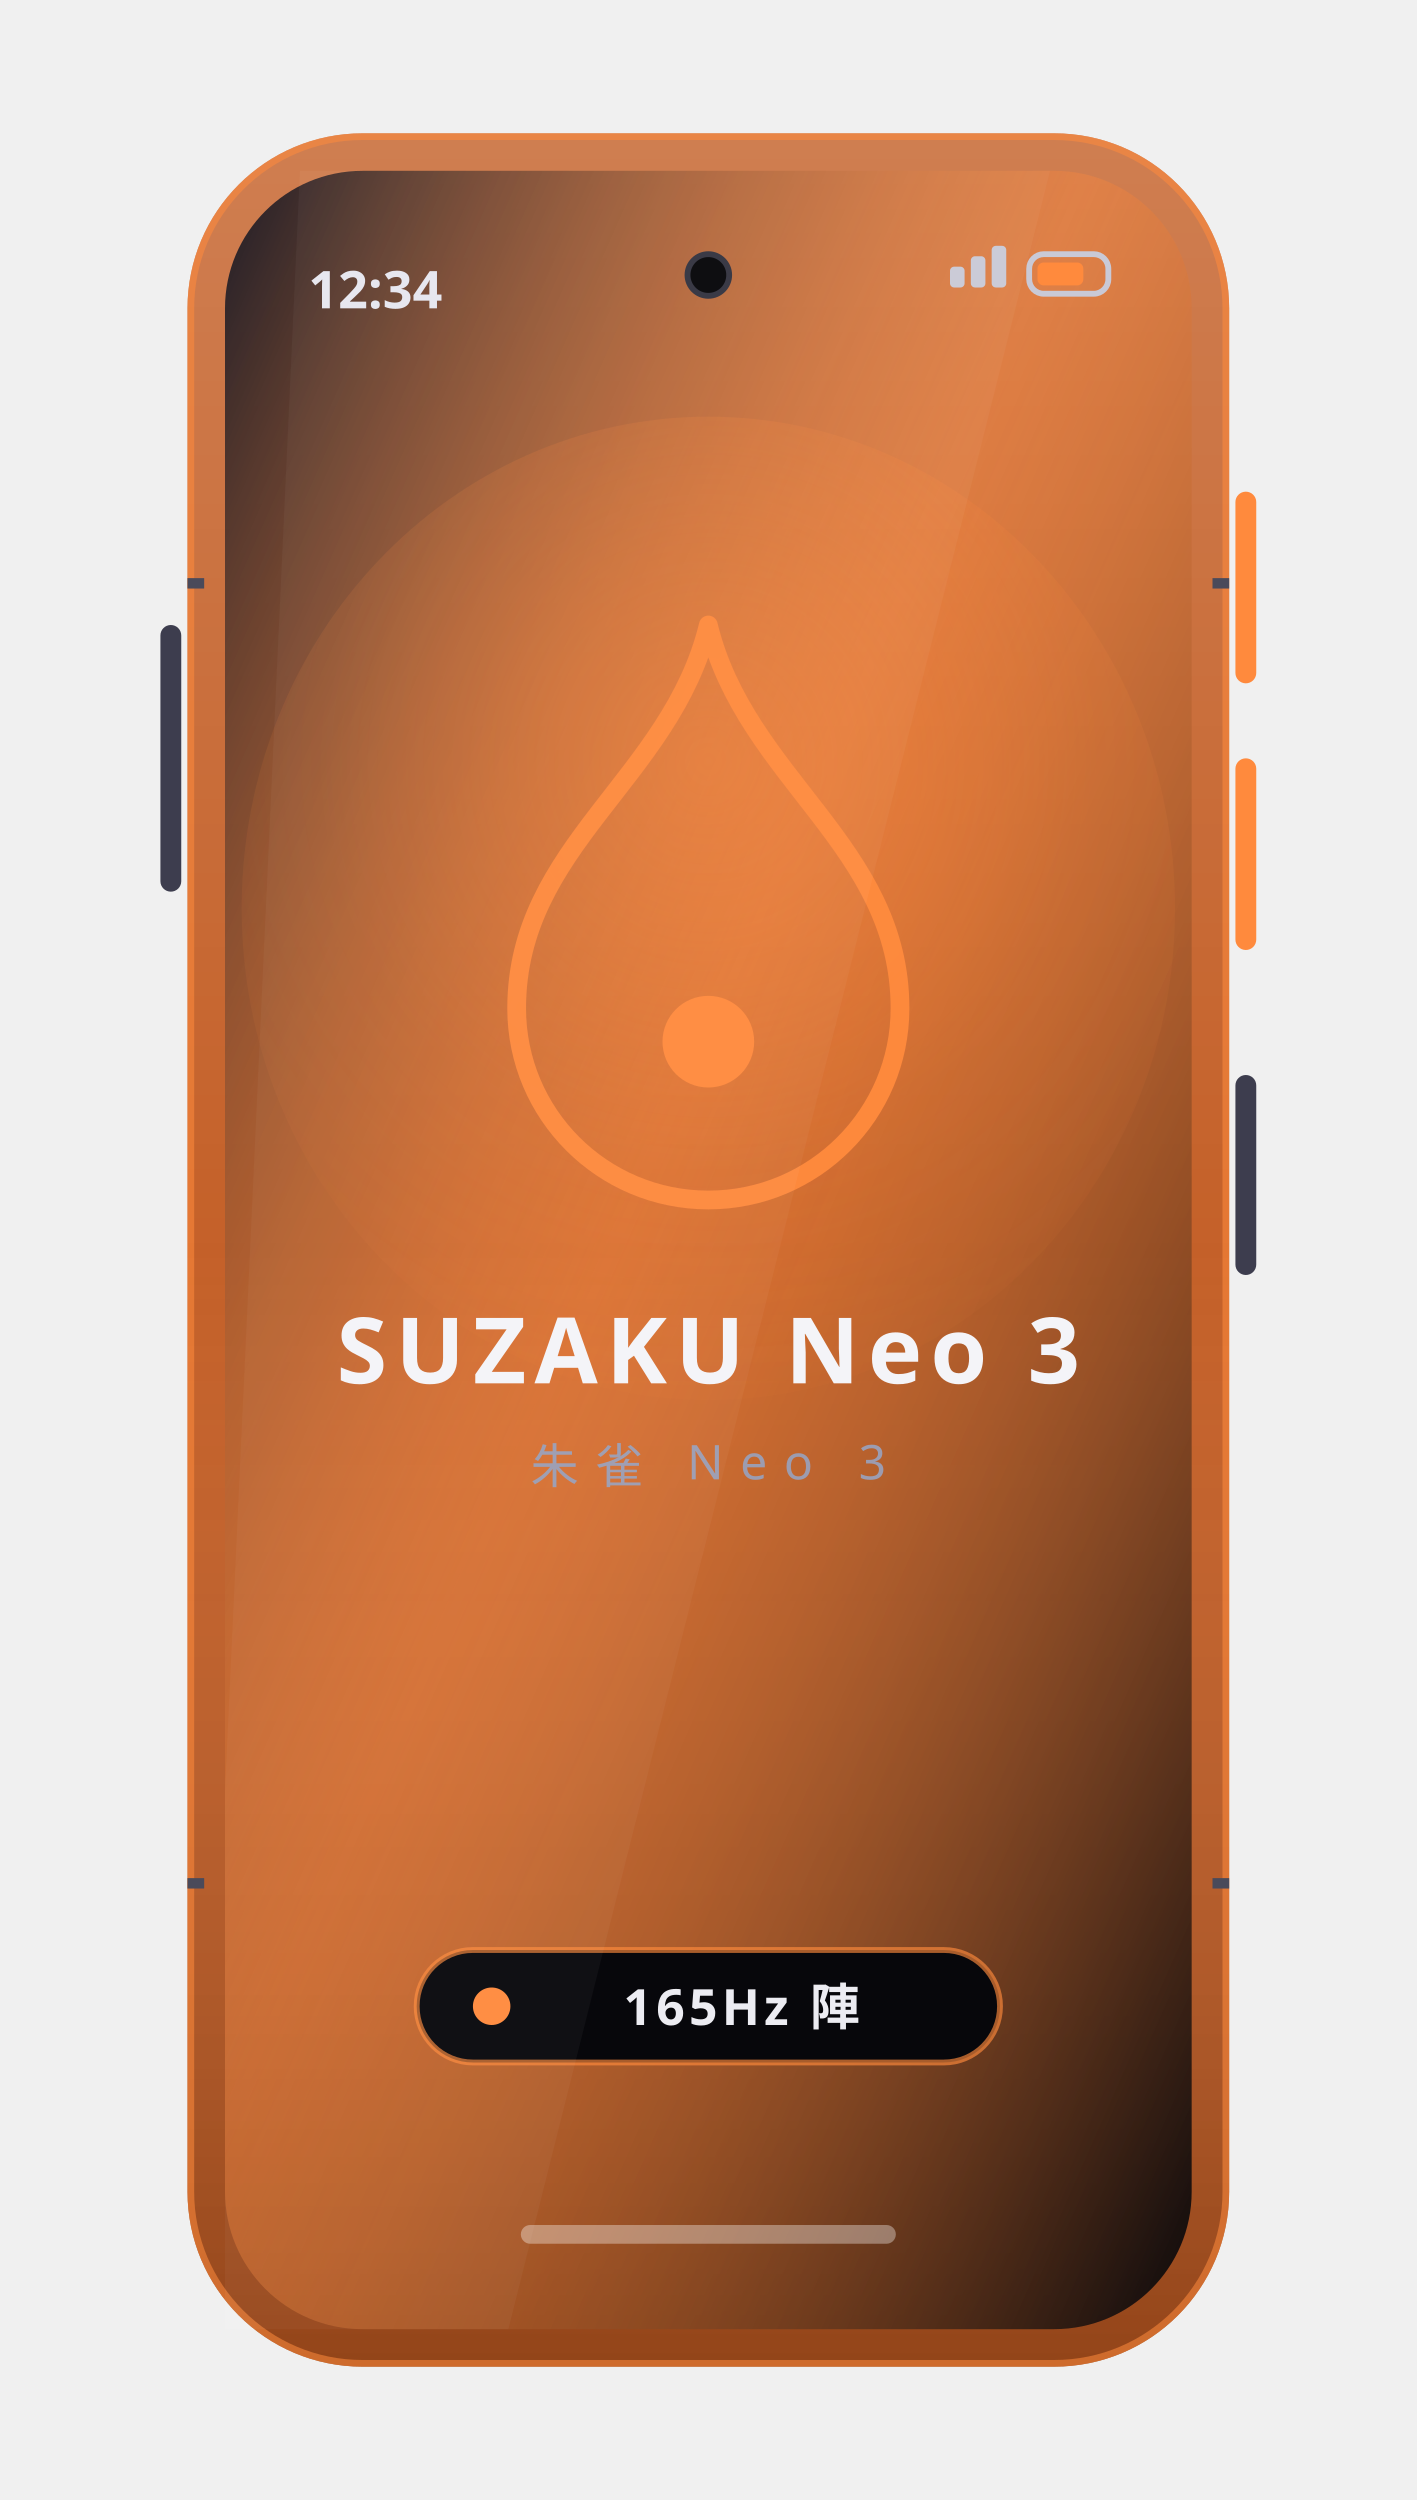
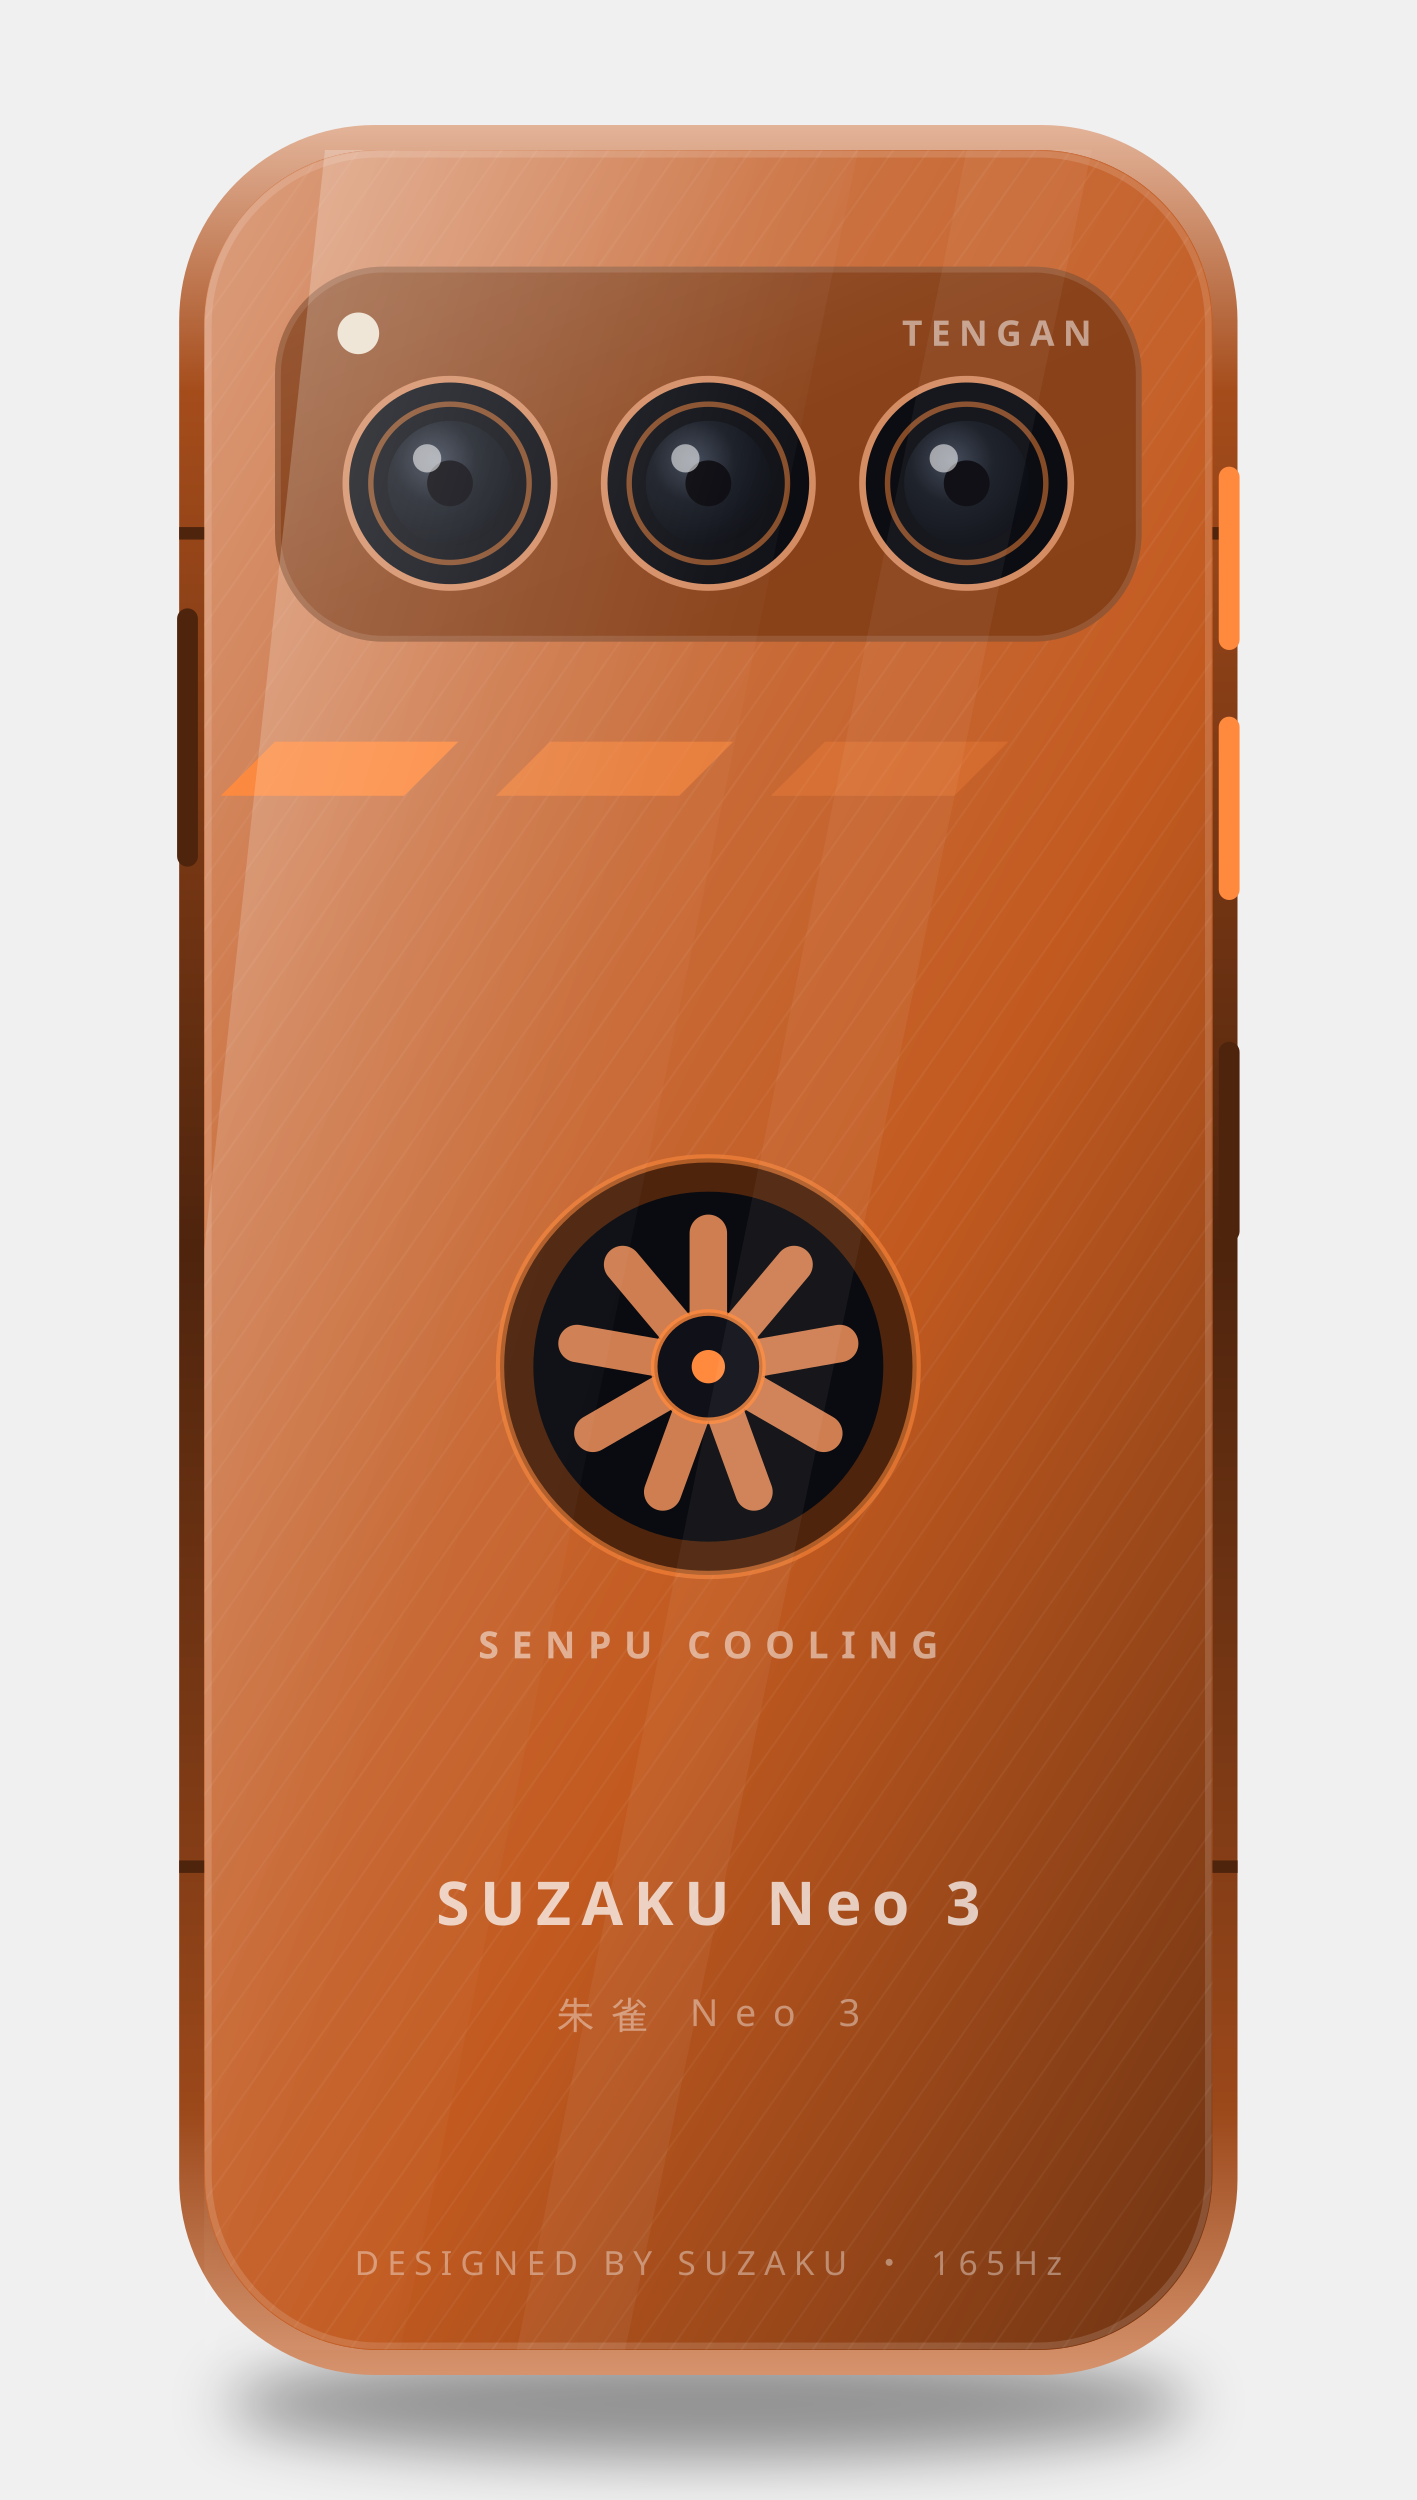
<svg xmlns="http://www.w3.org/2000/svg" viewBox="0 0 340 600" role="img" aria-label="SUZAKU Neo 3">
  <defs>
-     <linearGradient id="scrneo31" x1="0" y1="0" x2="1" y2="1">
-       <stop offset="0" stop-color="#1b1b26" />
-       <stop offset="0.45" stop-color="#ff8a3d" stop-opacity="0.34" />
-       <stop offset="1" stop-color="#07070b" />
+     <linearGradient id="bodyneo31" x1="0" y1="0" x2="0.9" y2="1">
+       <stop offset="0" stop-color="#dc9f7e" />
+       <stop offset="0.28" stop-color="#cc7444" />
+       <stop offset="0.62" stop-color="#c25a20" />
+       <stop offset="1" stop-color="#783814" />
    </linearGradient>
-     <radialGradient id="flareneo31" cx="0.5" cy="0.35" r="0.75">
-       <stop offset="0" stop-color="#ff8a3d" stop-opacity="0.42" />
-       <stop offset="0.55" stop-color="#ff8a3d" stop-opacity="0.12" />
-       <stop offset="1" stop-color="#ff8a3d" stop-opacity="0" />
+     <linearGradient id="frameneo31" x1="0" y1="0" x2="0" y2="1">
+       <stop offset="0" stop-color="#e4b59b" />
+       <stop offset="0.12" stop-color="#a54c1b" />
+       <stop offset="0.5" stop-color="#4e240d" />
+       <stop offset="0.88" stop-color="#9b481a" />
+       <stop offset="1" stop-color="#d7946e" />
+     </linearGradient>
+     <radialGradient id="lensneo31" cx="0.38" cy="0.32" r="0.95">
+       <stop offset="0" stop-color="#3c4454" />
+       <stop offset="0.35" stop-color="#141821" />
+       <stop offset="1" stop-color="#04040a" />
    </radialGradient>
-     <linearGradient id="metalneo31" x1="0" y1="0" x2="0" y2="1">
-       <stop offset="0" stop-color="#ffffff" stop-opacity="0.22" />
-       <stop offset="0.5" stop-color="#ffffff" stop-opacity="0.04" />
-       <stop offset="1" stop-color="#000000" stop-opacity="0.25" />
+     <linearGradient id="sheenneo31" x1="0" y1="0" x2="1" y2="1">
+       <stop offset="0" stop-color="#ffffff" stop-opacity="0.28" />
+       <stop offset="0.5" stop-color="#ffffff" stop-opacity="0.03" />
+       <stop offset="1" stop-color="#ffffff" stop-opacity="0" />
    </linearGradient>
+     <pattern id="texneo31" width="7" height="7" patternUnits="userSpaceOnUse" patternTransform="rotate(35)">
+       <path d="M0 0 V7" stroke="#ffffff" stroke-opacity="0.045" stroke-width="1" />
+     </pattern>
+     <filter id="softneo31" x="-40%" y="-40%" width="180%" height="180%">
+       <feGaussianBlur stdDeviation="7" />
+     </filter>
  </defs>
-   <rect x="45" y="32" width="250" height="536" rx="42" fill="#c25a20" />
-   <rect x="45" y="32" width="250" height="536" rx="42" fill="url(#metalneo31)" />
-   <rect x="45.8" y="32.8" width="248.4" height="534.4" rx="41.2" fill="none" stroke="#ff8a3d" stroke-opacity="0.55" stroke-width="1.6" />
-   <path d="M45 140 h4 M45 452 h4 M291 140 h4 M291 452 h4" stroke="#4a4a5a" stroke-width="2.5" />
-   <rect x="54" y="41" width="232" height="518" rx="33" fill="url(#scrneo31)" />
-   <ellipse cx="170" cy="218" rx="112" ry="118" fill="url(#flareneo31)" />
-   <circle cx="170" cy="66" r="5" fill="#050508" stroke="#33333f" stroke-width="1.4" />
-   <text x="74" y="74" font-family="'Noto Sans JP',sans-serif" font-size="12.5" font-weight="700" fill="#e6e6ee">12:34</text>
-   <rect x="228" y="64" width="3.5" height="5" rx="1" fill="#c9c9d6" />
-   <rect x="233" y="61.5" width="3.5" height="7.5" rx="1" fill="#c9c9d6" />
-   <rect x="238" y="59" width="3.5" height="10" rx="1" fill="#c9c9d6" />
-   <rect x="247" y="61" width="19" height="9.5" rx="3.5" fill="none" stroke="#c9c9d6" stroke-width="1.4" />
-   <rect x="249" y="63" width="11" height="5.5" rx="1.5" fill="#ff8a3d" />
-   <path d="M170 150 c-9 37 -46 53 -46 92 a46 46 0 0 0 92 0 c0 -39 -37 -55 -46 -92z" fill="none" stroke="#ff8a3d" stroke-width="4.5" stroke-linejoin="round" opacity="0.95" />
-   <circle cx="170" cy="250" r="11" fill="#ff8a3d" />
-   <text x="170" y="332" font-family="'Noto Sans JP',sans-serif" font-size="22" font-weight="800" fill="#f4f4f8" text-anchor="middle" letter-spacing="2">SUZAKU Neo 3</text>
-   <text x="170" y="356" font-family="'Noto Sans JP',sans-serif" font-size="11.5" fill="#9c9cb0" text-anchor="middle" letter-spacing="4">朱雀 Neo 3</text>
-   <rect x="100" y="468" width="140" height="27" rx="13.5" fill="#07070b" stroke="#ff8a3d" stroke-opacity="0.65" stroke-width="1.4" />
-   <circle cx="118" cy="481.5" r="4.5" fill="#ff8a3d" />
-   <text x="178" y="486" font-family="'Noto Sans JP',sans-serif" font-size="12" font-weight="700" fill="#ececf2" text-anchor="middle" letter-spacing="1">165Hz 陣</text>
-   <rect x="125" y="534" width="90" height="4.5" rx="2.25" fill="#ffffff" opacity="0.35" />
-   <path d="M72 41 L252 41 L122 559 L54 559 L54 430 Z" fill="#ffffff" opacity="0.038" />
-   <rect x="296.5" y="118" width="5" height="46" rx="2.5" fill="#ff8a3d" />
-   <rect x="296.5" y="182" width="5" height="46" rx="2.5" fill="#ff8a3d" />
-   <rect x="296.5" y="258" width="5" height="48" rx="2.5" fill="#3d3d4e" />
-   <rect x="38.5" y="150" width="5" height="64" rx="2.5" fill="#3d3d4e" />
+   <ellipse cx="170" cy="577" rx="116" ry="13" fill="#000000" opacity="0.4" filter="url(#softneo31)" />
+   <rect x="43" y="30" width="254" height="540" rx="47" fill="url(#frameneo31)" />
+   <rect x="49" y="36" width="242" height="528" rx="42" fill="#c25a20" />
+   <rect x="49" y="36" width="242" height="528" rx="42" fill="url(#bodyneo31)" />
+   <rect x="49" y="36" width="242" height="528" rx="42" fill="url(#texneo31)" />
+   <rect x="50" y="37" width="240" height="526" rx="41" fill="none" stroke="#ffffff" stroke-opacity="0.14" stroke-width="1.6" />
+   <path d="M43 128 h6 M43 448 h6 M291 128 h6 M291 448 h6" stroke="#4e240d" stroke-width="3" />
+   <rect x="66" y="64" width="208" height="90" rx="26" fill="#883f16" />
+   <rect x="66" y="64" width="208" height="90" rx="26" fill="url(#sheenneo31)" opacity="0.5" />
+   <rect x="66.7" y="64.7" width="206.6" height="88.6" rx="25.3" fill="none" stroke="#ffffff" stroke-opacity="0.12" stroke-width="1.4" />
+   <circle cx="86" cy="80" r="5" fill="#f4efdf" opacity="0.9" />
+   <text x="262" y="83" font-family="'Noto Sans JP',sans-serif" font-size="8.5" font-weight="700" fill="#ffffff" opacity="0.5" text-anchor="end" letter-spacing="2">TENGAN</text>
+   <circle cx="108" cy="116" r="25" fill="#0b0d13" stroke="#d48c63" stroke-width="1.6" />
+   <circle cx="108" cy="116" r="19" fill="none" stroke="#ff8a3d" stroke-opacity="0.5" stroke-width="1.3" />
+   <circle cx="108" cy="116" r="15" fill="url(#lensneo31)" />
+   <circle cx="108" cy="116" r="5.5" fill="#04040a" />
+   <circle cx="102.5" cy="110" r="3.4" fill="#ffffff" opacity="0.55" />
+   <circle cx="170" cy="116" r="25" fill="#0b0d13" stroke="#d48c63" stroke-width="1.6" />
+   <circle cx="170" cy="116" r="19" fill="none" stroke="#ff8a3d" stroke-opacity="0.5" stroke-width="1.3" />
+   <circle cx="170" cy="116" r="15" fill="url(#lensneo31)" />
+   <circle cx="170" cy="116" r="5.5" fill="#04040a" />
+   <circle cx="164.5" cy="110" r="3.4" fill="#ffffff" opacity="0.55" />
+   <circle cx="232" cy="116" r="25" fill="#0b0d13" stroke="#d48c63" stroke-width="1.6" />
+   <circle cx="232" cy="116" r="19" fill="none" stroke="#ff8a3d" stroke-opacity="0.5" stroke-width="1.3" />
+   <circle cx="232" cy="116" r="15" fill="url(#lensneo31)" />
+   <circle cx="232" cy="116" r="5.5" fill="#04040a" />
+   <circle cx="226.5" cy="110" r="3.4" fill="#ffffff" opacity="0.55" />
+   <path d="M66 178 h44 l-13 13 h-44 z" fill="#ff8a3d" opacity="0.92" />
+   <path d="M132 178 h44 l-13 13 h-44 z" fill="#ff8a3d" opacity="0.55" />
+   <path d="M198 178 h44 l-13 13 h-44 z" fill="#ff8a3d" opacity="0.28" />
+   <circle cx="170" cy="328" r="50" fill="#4e240d" />
+   <circle cx="170" cy="328" r="50" fill="none" stroke="#ff8a3d" stroke-opacity="0.55" stroke-width="2" />
+   <circle cx="170" cy="328" r="42" fill="#0a0b10" />
+   <path d="M170 328 L170 296" stroke="#cf7e51" stroke-width="9" stroke-linecap="round" transform="rotate(0 170 328)" />
+   <path d="M170 328 L170 296" stroke="#cf7e51" stroke-width="9" stroke-linecap="round" transform="rotate(40 170 328)" />
+   <path d="M170 328 L170 296" stroke="#cf7e51" stroke-width="9" stroke-linecap="round" transform="rotate(80 170 328)" />
+   <path d="M170 328 L170 296" stroke="#cf7e51" stroke-width="9" stroke-linecap="round" transform="rotate(120 170 328)" />
+   <path d="M170 328 L170 296" stroke="#cf7e51" stroke-width="9" stroke-linecap="round" transform="rotate(160 170 328)" />
+   <path d="M170 328 L170 296" stroke="#cf7e51" stroke-width="9" stroke-linecap="round" transform="rotate(200 170 328)" />
+   <path d="M170 328 L170 296" stroke="#cf7e51" stroke-width="9" stroke-linecap="round" transform="rotate(240 170 328)" />
+   <path d="M170 328 L170 296" stroke="#cf7e51" stroke-width="9" stroke-linecap="round" transform="rotate(280 170 328)" />
+   <path d="M170 328 L170 296" stroke="#cf7e51" stroke-width="9" stroke-linecap="round" transform="rotate(320 170 328)" />
+   <circle cx="170" cy="328" r="13" fill="#101018" stroke="#ff8a3d" stroke-opacity="0.8" stroke-width="1.6" />
+   <circle cx="170" cy="328" r="4" fill="#ff8a3d" />
+   <text x="170" y="398" font-family="'Noto Sans JP',sans-serif" font-size="9" font-weight="700" fill="#ffffff" opacity="0.5" text-anchor="middle" letter-spacing="3">SENPU COOLING</text>
+   <text x="170" y="462" font-family="'Noto Sans JP',sans-serif" font-size="14.5" font-weight="800" fill="#ffffff" opacity="0.72" text-anchor="middle" letter-spacing="2.5">SUZAKU Neo 3</text>
+   <text x="170" y="487" font-family="'Noto Sans JP',sans-serif" font-size="9" fill="#ffffff" opacity="0.4" text-anchor="middle" letter-spacing="4">朱雀 Neo 3</text>
+   <text x="170" y="546" font-family="'Noto Sans JP',sans-serif" font-size="8" fill="#ffffff" opacity="0.38" text-anchor="middle" letter-spacing="2">DESIGNED BY SUZAKU ・ 165Hz</text>
+   <path d="M78 36 L206 36 L96 564 L49 564 L49 300 Z" fill="url(#sheenneo31)" />
+   <path d="M232 36 L262 36 L150 564 L124 564 Z" fill="#ffffff" opacity="0.05" />
+   <rect x="292.5" y="112" width="5" height="44" rx="2.5" fill="#ff8a3d" />
+   <rect x="292.5" y="172" width="5" height="44" rx="2.5" fill="#ff8a3d" />
+   <rect x="292.5" y="250" width="5" height="48" rx="2.5" fill="#4e240d" />
+   <rect x="42.5" y="146" width="5" height="62" rx="2.5" fill="#4e240d" />
</svg>
